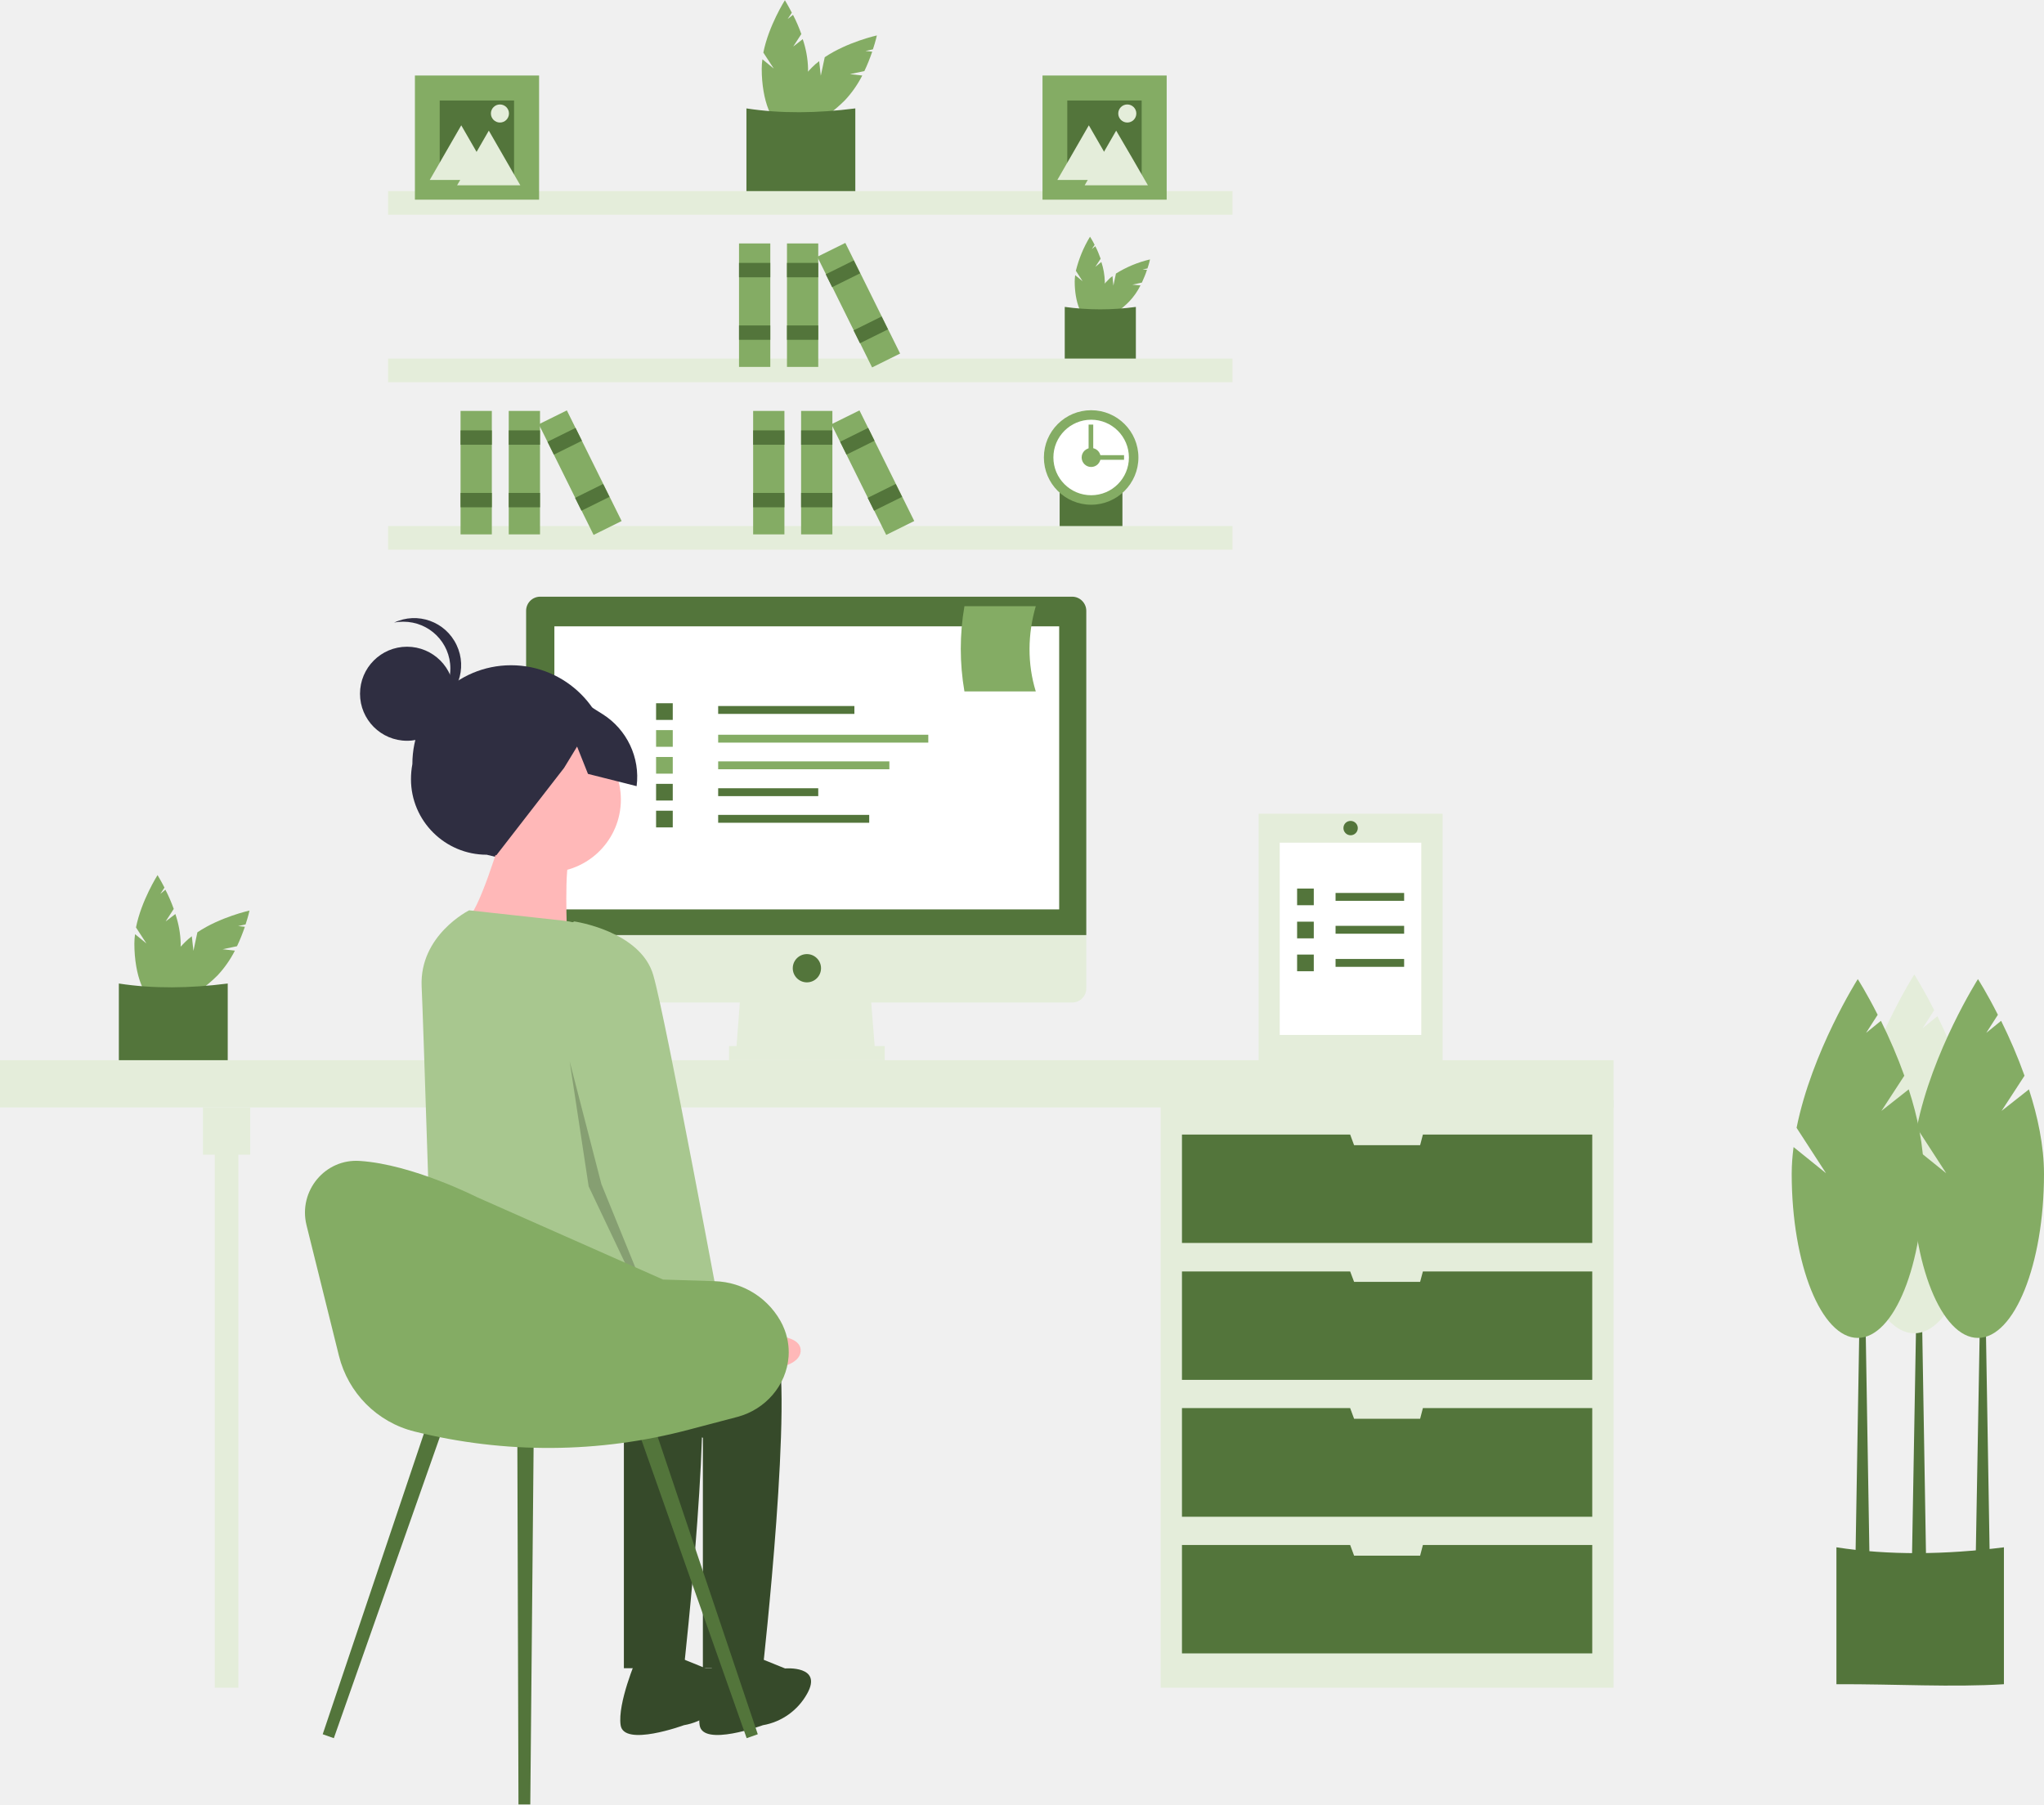
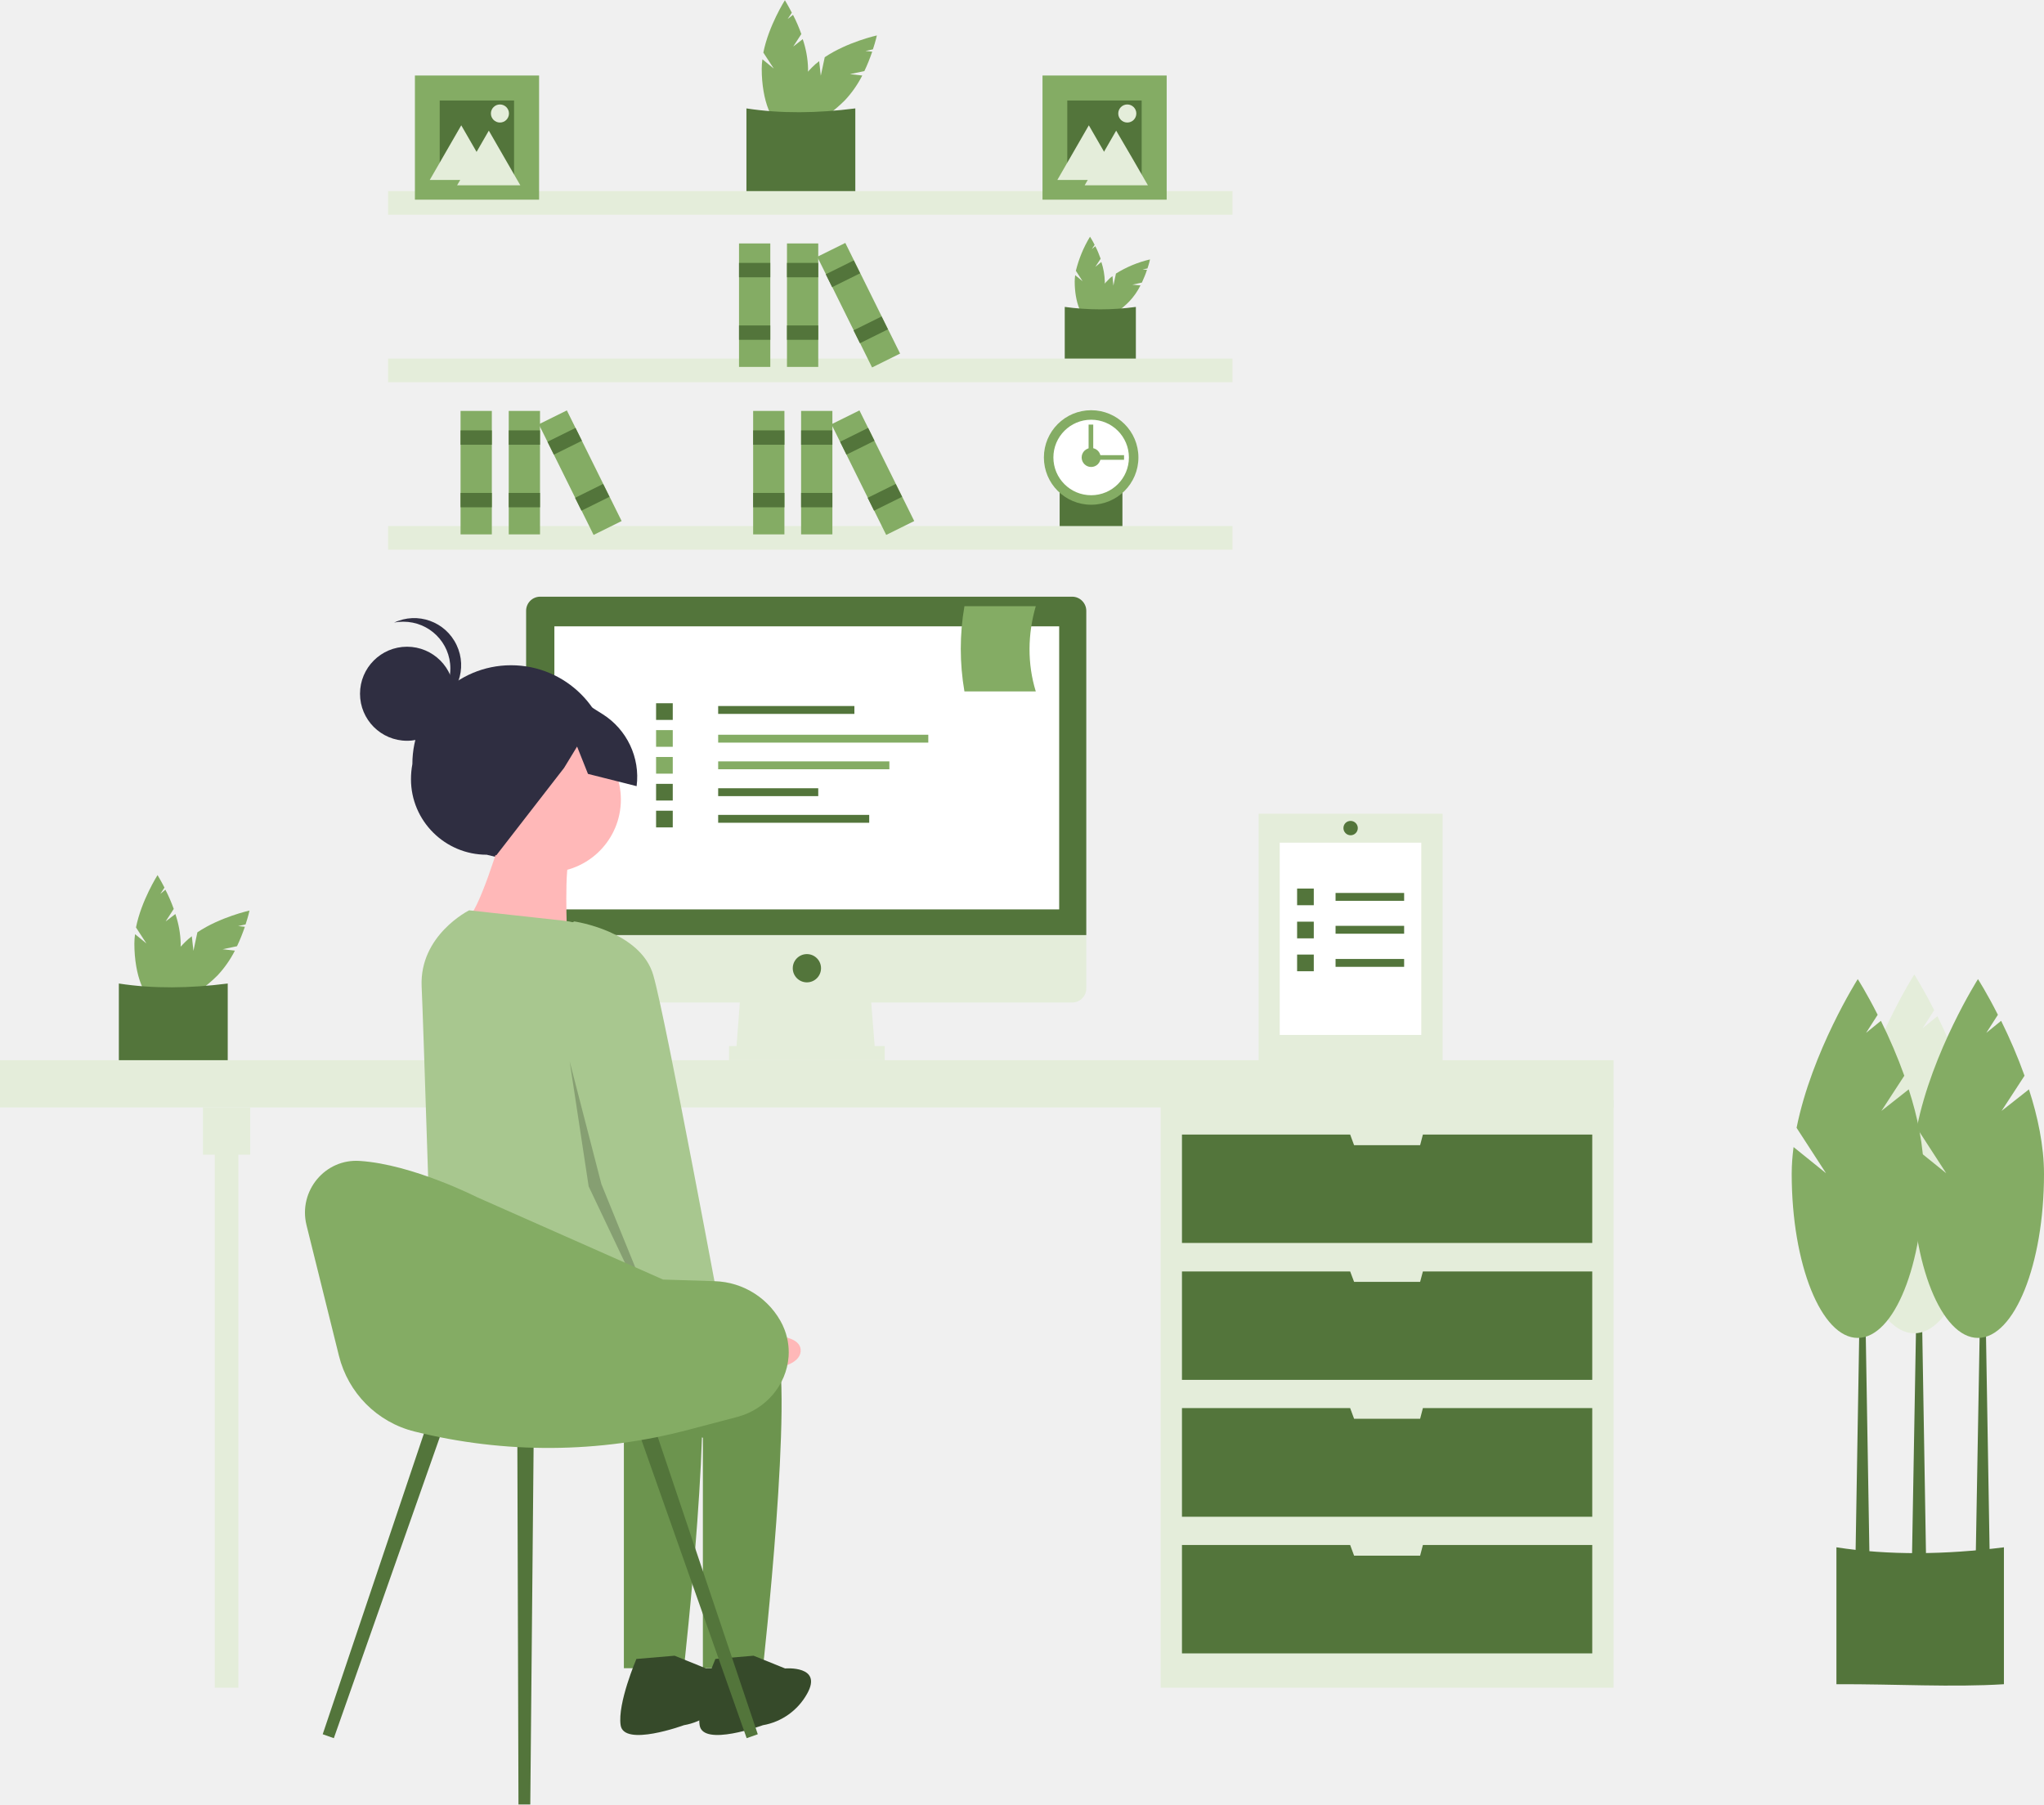
<svg xmlns="http://www.w3.org/2000/svg" version="1.1" id="Layer_1" x="0px" y="0px" viewBox="0 0 882.3 779" style="enable-background:new 0 0 882.3 779;" xml:space="preserve">
  <style type="text/css">
	.st0{fill:#84AC64;}
	.st1{fill:#53753B;}
	.st2{fill:#E4EDDA;}
	.st3{fill:#FFFFFF;}
	.st4{fill:#2F2E41;}
	.st5{fill:#FFB8B8;}
- 	.st6{fill:#364A2A;}
- 	.st7{fill:#A8C78F;}
- 	.st8{opacity:0.2;enable-background:new    ;}
+ 	.st6{fill:#6C944E;}
+ 	.st7{fill:#364A2A;}
+ 	.st8{fill:#A8C78F;}
+ 	.st9{opacity:0.2;enable-background:new    ;}
</style>
  <g id="ea61258a-e793-48f7-8624-3c5ca462ffd9">
    <path class="st0" d="M342.4,20.1l3.5-5.4c-1-2.8-2.2-5.6-3.6-8.3L340,8.2l1.8-2.7c-1.7-3.3-3-5.4-3-5.4s-7,11-9.3,22.6l4.5,6.9   l-4.9-4c-0.2,1.4-0.3,2.7-0.3,4.1c0,13.7,4.5,24.9,10,24.9s10-11.1,10-24.9c-0.1-4.4-0.9-8.7-2.3-12.8L342.4,20.1z" />
    <path class="st0" d="M366.9,32l6.2-1.3c1.3-2.7,2.4-5.5,3.4-8.4l-2.9-0.3l3.2-0.7c1.2-3.6,1.7-6,1.7-6s-12.7,2.8-22.5,9.4l-1.7,8   l-0.7-6.3c-1.1,0.8-2.1,1.7-3.1,2.7c-9.7,9.7-14.4,20.8-10.5,24.7s15-0.8,24.7-10.5c3-3.2,5.5-6.8,7.5-10.7L366.9,32z" />
    <path class="st1" d="M369.2,85.2c-14.5,0.9-30.3-0.1-47,0V46.8c14.8,2.3,30.6,2.1,47,0V85.2z" />
    <path class="st0" d="M472.8,115.2l2.3-3.5c-0.7-1.9-1.4-3.7-2.3-5.4l-1.5,1.2l1.2-1.8c-1.1-2.2-2-3.5-2-3.5   c-2.8,4.6-4.8,9.5-6.1,14.7l2.9,4.5l-3.2-2.6c-0.1,0.9-0.2,1.8-0.2,2.7c0,9,2.9,16.2,6.5,16.2s6.5-7.3,6.5-16.2   c-0.1-2.9-0.6-5.7-1.5-8.4L472.8,115.2z" />
    <path class="st0" d="M488.8,122.9l4.1-0.9c0.8-1.8,1.6-3.6,2.2-5.5l-1.9-0.2l2.1-0.4c0.8-2.3,1.1-3.9,1.1-3.9   c-5.2,1.2-10.2,3.3-14.7,6.1l-1.1,5.2l-0.4-4.1c-0.7,0.5-1.4,1.1-2,1.8c-6.3,6.3-9.4,13.6-6.9,16.1s9.8-0.5,16.1-6.9   c2-2.1,3.6-4.4,4.9-7L488.8,122.9z" />
    <path class="st1" d="M490.3,157.6c-9.4,0.6-19.7,0-30.7,0v-25.1c10.2,1.4,20.5,1.4,30.7,0V157.6z" />
    <path class="st1" d="M484.5,231.9c-8.3,0.5-17.4,0-27.1,0v-22.1c9,1.3,18.1,1.3,27.1,0V231.9z" />
    <rect x="167.5" y="82.5" class="st2" width="364.5" height="10.2" />
    <rect x="167.5" y="154.8" class="st2" width="364.5" height="10.2" />
    <rect x="167.5" y="227.1" class="st2" width="364.5" height="10.2" />
    <circle class="st0" cx="471" cy="197.5" r="20.4" />
    <circle class="st3" cx="471" cy="197.5" r="16.3" />
    <circle class="st0" cx="471" cy="197.5" r="4.1" />
    <rect x="468.9" y="196.5" class="st0" width="16.3" height="2" />
    <rect x="469.9" y="183.3" class="st0" width="2" height="16.3" />
    <rect x="339.7" y="105.1" class="st0" width="13.5" height="53.3" />
    <rect x="339.7" y="113.5" class="st1" width="13.5" height="6.2" />
    <rect x="339.7" y="140.5" class="st1" width="13.5" height="6.2" />
    <rect x="319" y="105.1" class="st0" width="13.5" height="53.3" />
    <rect x="319" y="113.5" class="st1" width="13.5" height="6.2" />
    <rect x="319" y="140.5" class="st1" width="13.5" height="6.2" />
-     <rect x="363.9" y="105.1" transform="matrix(0.8962 -0.4437 0.4437 0.8962 -19.9681 178.1273)" class="st0" width="13.5" height="53.3" />
-     <rect x="357.1" y="115.1" transform="matrix(0.8962 -0.4437 0.4437 0.8962 -14.6725 173.7168)" class="st1" width="13.5" height="6.2" />
-     <rect x="369.1" y="139.3" transform="matrix(0.8962 -0.4437 0.4437 0.8962 -24.1517 181.5587)" class="st1" width="13.5" height="6.2" />
+     <rect x="363.9" y="105.1" transform="matrix(0.8962 -0.4437 0.4437 0.8962 -19.9765 178.1383)" class="st0" width="13.5" height="53.3" />
+     <rect x="357.1" y="115.1" transform="matrix(0.8962 -0.4437 0.4437 0.8962 -14.6696 173.7109)" class="st1" width="13.5" height="6.2" />
+     <rect x="369.1" y="139.3" transform="matrix(0.8962 -0.4437 0.4437 0.8962 -24.1641 181.548)" class="st1" width="13.5" height="6.2" />
    <rect x="219.6" y="177.4" class="st0" width="13.5" height="53.3" />
    <rect x="219.6" y="185.8" class="st1" width="13.5" height="6.2" />
    <rect x="219.6" y="212.8" class="st1" width="13.5" height="6.2" />
    <rect x="198.8" y="177.4" class="st0" width="13.5" height="53.3" />
    <rect x="198.8" y="185.8" class="st1" width="13.5" height="6.2" />
    <rect x="198.8" y="212.8" class="st1" width="13.5" height="6.2" />
-     <rect x="243.7" y="177.4" transform="matrix(0.8962 -0.4437 0.4437 0.8962 -64.535 132.3056)" class="st0" width="13.5" height="53.3" />
-     <rect x="237" y="187.4" transform="matrix(0.8962 -0.4437 0.4437 0.8962 -59.2104 127.9302)" class="st1" width="13.5" height="6.2" />
-     <rect x="248.9" y="211.6" transform="matrix(0.8962 -0.4437 0.4437 0.8962 -68.7187 135.737)" class="st1" width="13.5" height="6.2" />
+     <rect x="243.7" y="177.4" transform="matrix(0.8962 -0.4437 0.4437 0.8962 -64.5343 132.3103)" class="st0" width="13.5" height="53.3" />
+     <rect x="237" y="187.4" transform="matrix(0.8962 -0.4437 0.4437 0.8962 -59.2197 127.9307)" class="st1" width="13.5" height="6.2" />
+     <rect x="248.9" y="211.6" transform="matrix(0.8962 -0.4437 0.4437 0.8962 -68.7219 135.7199)" class="st1" width="13.5" height="6.2" />
    <rect x="345.8" y="177.4" class="st0" width="13.5" height="53.3" />
    <rect x="345.8" y="185.8" class="st1" width="13.5" height="6.2" />
    <rect x="345.8" y="212.8" class="st1" width="13.5" height="6.2" />
    <rect x="325.1" y="177.4" class="st0" width="13.5" height="53.3" />
    <rect x="325.1" y="185.8" class="st1" width="13.5" height="6.2" />
    <rect x="325.1" y="212.8" class="st1" width="13.5" height="6.2" />
-     <rect x="370" y="177.4" transform="matrix(0.8962 -0.4437 0.4437 0.8962 -51.4158 188.3416)" class="st0" width="13.5" height="53.3" />
-     <rect x="363.3" y="187.4" transform="matrix(0.8962 -0.4437 0.4437 0.8962 -46.0911 183.9662)" class="st1" width="13.5" height="6.2" />
-     <rect x="375.2" y="211.6" transform="matrix(0.8962 -0.4437 0.4437 0.8962 -55.5994 191.7731)" class="st1" width="13.5" height="6.2" />
+     <rect x="370" y="177.4" transform="matrix(0.8962 -0.4437 0.4437 0.8962 -51.4225 188.3508)" class="st0" width="13.5" height="53.3" />
+     <rect x="363.3" y="187.4" transform="matrix(0.8962 -0.4437 0.4437 0.8962 -46.1079 183.9712)" class="st1" width="13.5" height="6.2" />
+     <rect x="375.2" y="211.6" transform="matrix(0.8962 -0.4437 0.4437 0.8962 -55.6101 191.7605)" class="st1" width="13.5" height="6.2" />
    <rect x="450" y="32.6" class="st0" width="53.6" height="53.6" />
    <rect x="460.7" y="43.4" class="st1" width="32.1" height="32.1" />
    <polygon class="st2" points="470,54.1 476.8,65.9 483.6,77.7 470,77.7 456.4,77.7 463.2,65.9  " />
    <polygon class="st2" points="481.8,56.4 488.7,68.2 495.5,80 481.8,80 468.2,80 475,68.2  " />
    <circle class="st2" cx="486.6" cy="49" r="3.9" />
    <rect x="179.1" y="32.6" class="st0" width="53.6" height="53.6" />
    <rect x="189.8" y="43.4" class="st1" width="32.1" height="32.1" />
    <polygon class="st2" points="199.1,54.1 205.9,65.9 212.8,77.7 199.1,77.7 185.5,77.7 192.3,65.9  " />
    <polygon class="st2" points="211,56.4 217.8,68.2 224.6,80 211,80 197.3,80 204.2,68.2  " />
    <circle class="st2" cx="215.8" cy="49" r="3.9" />
    <path class="st0" d="M71.5,397.8l3.5-5.4c-1-2.8-2.2-5.6-3.6-8.3l-2.2,1.8l1.8-2.7c-1.7-3.3-3-5.4-3-5.4s-7,11-9.3,22.6l4.5,6.9   l-4.9-4c-0.2,1.4-0.3,2.7-0.3,4.1c0,13.7,4.5,24.9,10,24.9s10-11.1,10-24.9c-0.1-4.4-0.9-8.7-2.3-12.8L71.5,397.8z" />
    <path class="st0" d="M96.1,409.8l6.2-1.3c1.3-2.7,2.4-5.5,3.4-8.4l-2.9-0.3l3.2-0.7c1.2-3.6,1.7-6,1.7-6s-12.7,2.8-22.5,9.4l-1.7,8   l-0.7-6.3c-1.1,0.8-2.1,1.7-3.1,2.7c-9.7,9.7-14.4,20.8-10.5,24.7s15-0.8,24.7-10.5c3-3.2,5.5-6.8,7.5-10.7L96.1,409.8z" />
    <path class="st1" d="M98.3,463c-14.5,0.9-30.3-0.1-47,0v-38.4c14.8,2.3,30.6,2.1,47,0V463z" />
    <rect x="501" y="475" class="st2" width="195.5" height="253.6" />
    <rect x="92.7" y="488.3" class="st2" width="10.2" height="240.3" />
    <rect y="457.7" class="st2" width="696.5" height="20.4" />
    <rect x="87.6" y="478.1" class="st2" width="20.4" height="20.4" />
    <polygon class="st1" points="614.2,489.8 613,494.4 584.5,494.4 582.8,489.8 510.2,489.8 510.2,536.6 687.3,536.6 687.3,489.8  " />
    <polygon class="st1" points="614.2,548.9 613,553.4 584.5,553.4 582.8,548.9 510.2,548.9 510.2,595.7 687.3,595.7 687.3,548.9  " />
    <polygon class="st1" points="614.2,607.9 613,612.5 584.5,612.5 582.8,607.9 510.2,607.9 510.2,654.8 687.3,654.8 687.3,607.9  " />
    <polygon class="st1" points="614.2,667 613,671.6 584.5,671.6 582.8,667 510.2,667 510.2,713.8 687.3,713.8 687.3,667  " />
    <polygon class="st2" points="377.8,454.7 317.7,454.7 319.7,428.2 375.7,428.2  " />
    <rect x="314.7" y="451.6" class="st2" width="67.2" height="6.1" />
    <path class="st1" d="M462.8,257.6H233.2c-3.4,0-6.1,2.7-6.1,6.1l0,0v140h241.8v-140C468.9,260.4,466.2,257.6,462.8,257.6   L462.8,257.6z" />
    <path class="st2" d="M227.1,403.8v22.9c0,3.4,2.7,6.1,6.1,6.1l0,0h229.6c3.4,0,6.1-2.7,6.1-6.1l0,0v-22.9H227.1z" />
    <rect x="239.3" y="270.4" class="st3" width="217.9" height="122.2" />
    <circle class="st1" cx="348.3" cy="418" r="6.1" />
    <path class="st1" d="M865,727.1c-22.3,1.4-46.5-0.1-72.3,0V668c22.7,3.5,47,3.2,72.3,0V727.1z" />
    <polygon class="st1" points="831.4,673.3 825.3,673.3 827.4,553.9 829.4,553.9  " />
    <polygon class="st1" points="858.9,674.1 852.8,674.1 854.9,554.8 856.9,554.8  " />
    <polygon class="st1" points="807,674.1 800.9,674.1 802.9,554.8 805,554.8  " />
    <path class="st2" d="M836.5,477.6l9.9-15.2c-2.9-8.1-6.3-16-10.1-23.7l-6.4,5.2l5-7.8c-4.8-9.5-8.6-15.4-8.6-15.4   s-19.8,31.2-26.4,64.2l12.7,19.6l-14-11.3c-0.5,3.8-0.8,7.7-0.8,11.6c0,39.1,12.8,70.8,28.5,70.8s28.5-31.7,28.5-70.8   c0-12.1-2.7-24.8-6.5-36.5L836.5,477.6z" />
    <path class="st0" d="M864,479.6l9.9-15.2c-2.9-8.1-6.3-16-10.1-23.7l-6.4,5.2l5-7.8c-4.8-9.5-8.6-15.4-8.6-15.4   s-19.8,31.2-26.4,64.2l12.7,19.6l-14-11.3c-0.5,3.8-0.8,7.7-0.8,11.6c0,39.1,12.8,70.8,28.5,70.8s28.5-31.7,28.5-70.8   c0-12.1-2.7-24.8-6.5-36.5L864,479.6z" />
    <path class="st0" d="M812.1,479.6l9.9-15.2c-2.9-8.1-6.3-16-10.1-23.7l-6.4,5.2l5-7.8c-4.8-9.5-8.6-15.4-8.6-15.4   s-19.8,31.2-26.4,64.2l12.7,19.6l-14-11.3c-0.5,3.8-0.8,7.7-0.8,11.6c0,39.1,12.8,70.8,28.5,70.8s28.5-31.7,28.5-70.8   c0-12.1-2.7-24.8-6.5-36.5L812.1,479.6z" />
    <rect x="310" y="304.8" class="st1" width="58.8" height="3.4" />
    <rect x="310" y="317.2" class="st0" width="90.7" height="3.4" />
    <rect x="310" y="328.7" class="st0" width="73.9" height="3.4" />
    <rect x="310" y="340.3" class="st1" width="43.2" height="3.4" />
    <rect x="310" y="351.8" class="st1" width="65.2" height="3.4" />
    <rect x="283.2" y="303.6" class="st1" width="7.2" height="7.2" />
    <rect x="283.2" y="315.2" class="st0" width="7.2" height="7.2" />
    <rect x="283.2" y="326.8" class="st0" width="7.2" height="7.2" />
    <rect x="283.2" y="338.4" class="st1" width="7.2" height="7.2" />
    <rect x="283.2" y="350" class="st1" width="7.2" height="7.2" />
    <path class="st0" d="M447.1,298.5h-30.8c-2.1-12.2-2.1-24.6,0-36.8h30.8C443.6,273.7,443.4,286.5,447.1,298.5z" />
    <path class="st4" d="M222.8,372.1l-12.7-3.1c-18,0-32.7-14.6-32.7-32.6c0-2.2,0.2-4.4,0.6-6.5l0,0c0-23.6,19.1-42.7,42.6-42.7l0,0   c23.6,0,42.7,19.1,42.7,42.6l0,0C270.6,354.8,248.1,378.3,222.8,372.1z" />
    <circle class="st5" cx="236.6" cy="345.2" r="31.4" />
    <path class="st5" d="M216.2,361.6c0,0-9.5,32.7-15,35.5s43.6,6.8,43.6,6.8s-1.4-31.4,1.4-34.1S216.2,361.6,216.2,361.6z" />
    <path class="st6" d="M265.3,563.4c0,0,61.4-5.5,69.5,15s-5.5,141.8-5.5,141.8h-25.9v-99.5c0,0-110.5-31.4-110.5-42.3   S265.3,563.4,265.3,563.4z" />
-     <path class="st6" d="M325.3,714.8l13.6,5.5c0,0,16.4-1.4,9.5,10.9c-4,7.2-11,12.2-19.1,13.6c0,0-25.9,9.5-27.3,0s6.8-28.6,6.8-28.6   L325.3,714.8z" />
+     <path class="st7" d="M325.3,714.8l13.6,5.5c0,0,16.4-1.4,9.5,10.9c-4,7.2-11,12.2-19.1,13.6c0,0-25.9,9.5-27.3,0s6.8-28.6,6.8-28.6   L325.3,714.8z" />
    <path class="st6" d="M231.2,563.4c0,0,61.4-5.5,69.5,15s-5.5,141.8-5.5,141.8h-25.9v-99.5c0,0-78.4-18.2-78.4-29.1   c0-5.1-5.3-31.2,4.1-36.7C205.6,548.8,231.2,563.4,231.2,563.4z" />
-     <path class="st6" d="M291.2,714.8l13.6,5.5c0,0,16.4-1.4,9.5,10.9c-4,7.2-11,12.2-19.1,13.6c0,0-25.9,9.5-27.3,0s6.8-28.6,6.8-28.6   L291.2,714.8z" />
-     <path class="st7" d="M202.5,393l41,4.5c13,1.4,23.6,11,26.3,23.8l15.9,75.4c0,0,5.5,75-5.5,79.1s-25.9-16.4-46.4-13.6   s-47,8.9-47,8.9s-4.2-134.2-4.8-145.2C181,403.7,202.5,393,202.5,393z" />
+     <path class="st7" d="M291.2,714.8l13.6,5.5c0,0,16.4-1.4,9.5,10.9c-4,7.2-11,12.2-19.1,13.6c0,0-25.9,9.5-27.3,0s6.8-28.6,6.8-28.6   L291.2,714.8z" />
+     <path class="st8" d="M202.5,393l41,4.5c13,1.4,23.6,11,26.3,23.8l15.9,75.4c0,0,5.5,75-5.5,79.1s-25.9-16.4-46.4-13.6   s-47,8.9-47,8.9s-4.2-134.2-4.8-145.2C181,403.7,202.5,393,202.5,393z" />
    <path class="st5" d="M299.6,567.3l16.8,9.9c0,0,30.2-4.3,29.2,6.3s-33.9,8.6-33.9,8.6l-20.3-12.5L299.6,567.3z" />
    <circle class="st4" cx="175.7" cy="299.5" r="20.3" />
    <path class="st4" d="M194.4,288.6c0-11.2-9.1-20.2-20.3-20.2c-1.3,0-2.7,0.1-4,0.4c10.1-4.8,22.2-0.5,27,9.7   c4.8,10.1,0.5,22.2-9.7,27c-1.5,0.7-3.1,1.2-4.7,1.5C189.9,303.6,194.4,296.4,194.4,288.6z" />
    <path class="st4" d="M211.8,300.1l27.3-5l21,13.2c10.5,6.6,16.3,18.8,14.7,31.1l-21-5.3l-4.7-11.8l-5.6,9.2l-29.3,37.8l-16.5-10.5   l-14.7-23L211.8,300.1z" />
-     <path class="st7" d="M234.3,404.6l13.6-6.8c0,0,28.6,4.1,34.1,23.2s30,151.4,30,151.4l-23.2,10.9l-32.7-80.5L234.3,404.6z" />
-     <polygon class="st8" points="245.9,458.2 259.6,511.2 283.8,570.7 282.9,572.8 254.1,512.2  " />
+     <path class="st8" d="M234.3,404.6l13.6-6.8c0,0,28.6,4.1,34.1,23.2s30,151.4,30,151.4l-23.2,10.9l-32.7-80.5L234.3,404.6z" />
+     <polygon class="st9" points="245.9,458.2 259.6,511.2 283.8,570.7 282.9,572.8 254.1,512.2  " />
    <polygon class="st1" points="144.1,750.4 139.3,748.7 185.9,610.2 192.6,612.6  " />
    <polygon class="st1" points="322.3,750.4 327.1,748.7 280.5,610.2 273.7,612.6  " />
    <polygon class="st1" points="223.8,779 228.9,779 230.4,617.1 223.3,617.1  " />
    <path class="st0" d="M132.3,528.9l14,56.4c4,16.1,16.5,28.7,32.6,32.7l0,0c38.9,9.7,79.7,9.5,118.5-0.8l20.9-5.5   c12.1-3.2,21.2-13.6,22.1-26.1c0.3-4.4-0.5-8.9-2.3-12.9c-0.1-0.2-0.2-0.3-0.2-0.5c-5.5-11.4-16.9-18.8-29.6-19.1l-22.1-0.7   l-80.4-35.6c0,0-27.7-14.1-50.4-15.6C140.3,500.1,128.7,514.2,132.3,528.9z" />
    <rect x="543.3" y="351.3" class="st2" width="79.4" height="107.9" />
    <rect x="552.4" y="363.8" class="st3" width="61.1" height="83" />
    <rect x="576.5" y="385.5" class="st1" width="29.6" height="3.4" />
    <rect x="559.9" y="383.6" class="st1" width="7.2" height="7.2" />
    <rect x="576.5" y="399.7" class="st1" width="29.6" height="3.4" />
    <rect x="559.9" y="397.9" class="st1" width="7.2" height="7.2" />
    <rect x="576.5" y="414" class="st1" width="29.6" height="3.4" />
    <rect x="559.9" y="412.1" class="st1" width="7.2" height="7.2" />
    <path class="st1" d="M583,354.4L583,354.4c1.7,0,3.1,1.4,3.1,3.1l0,0c0,1.7-1.4,3.1-3.1,3.1l0,0c-1.7,0-3.1-1.4-3.1-3.1l0,0   C579.9,355.7,581.3,354.4,583,354.4z" />
  </g>
</svg>
